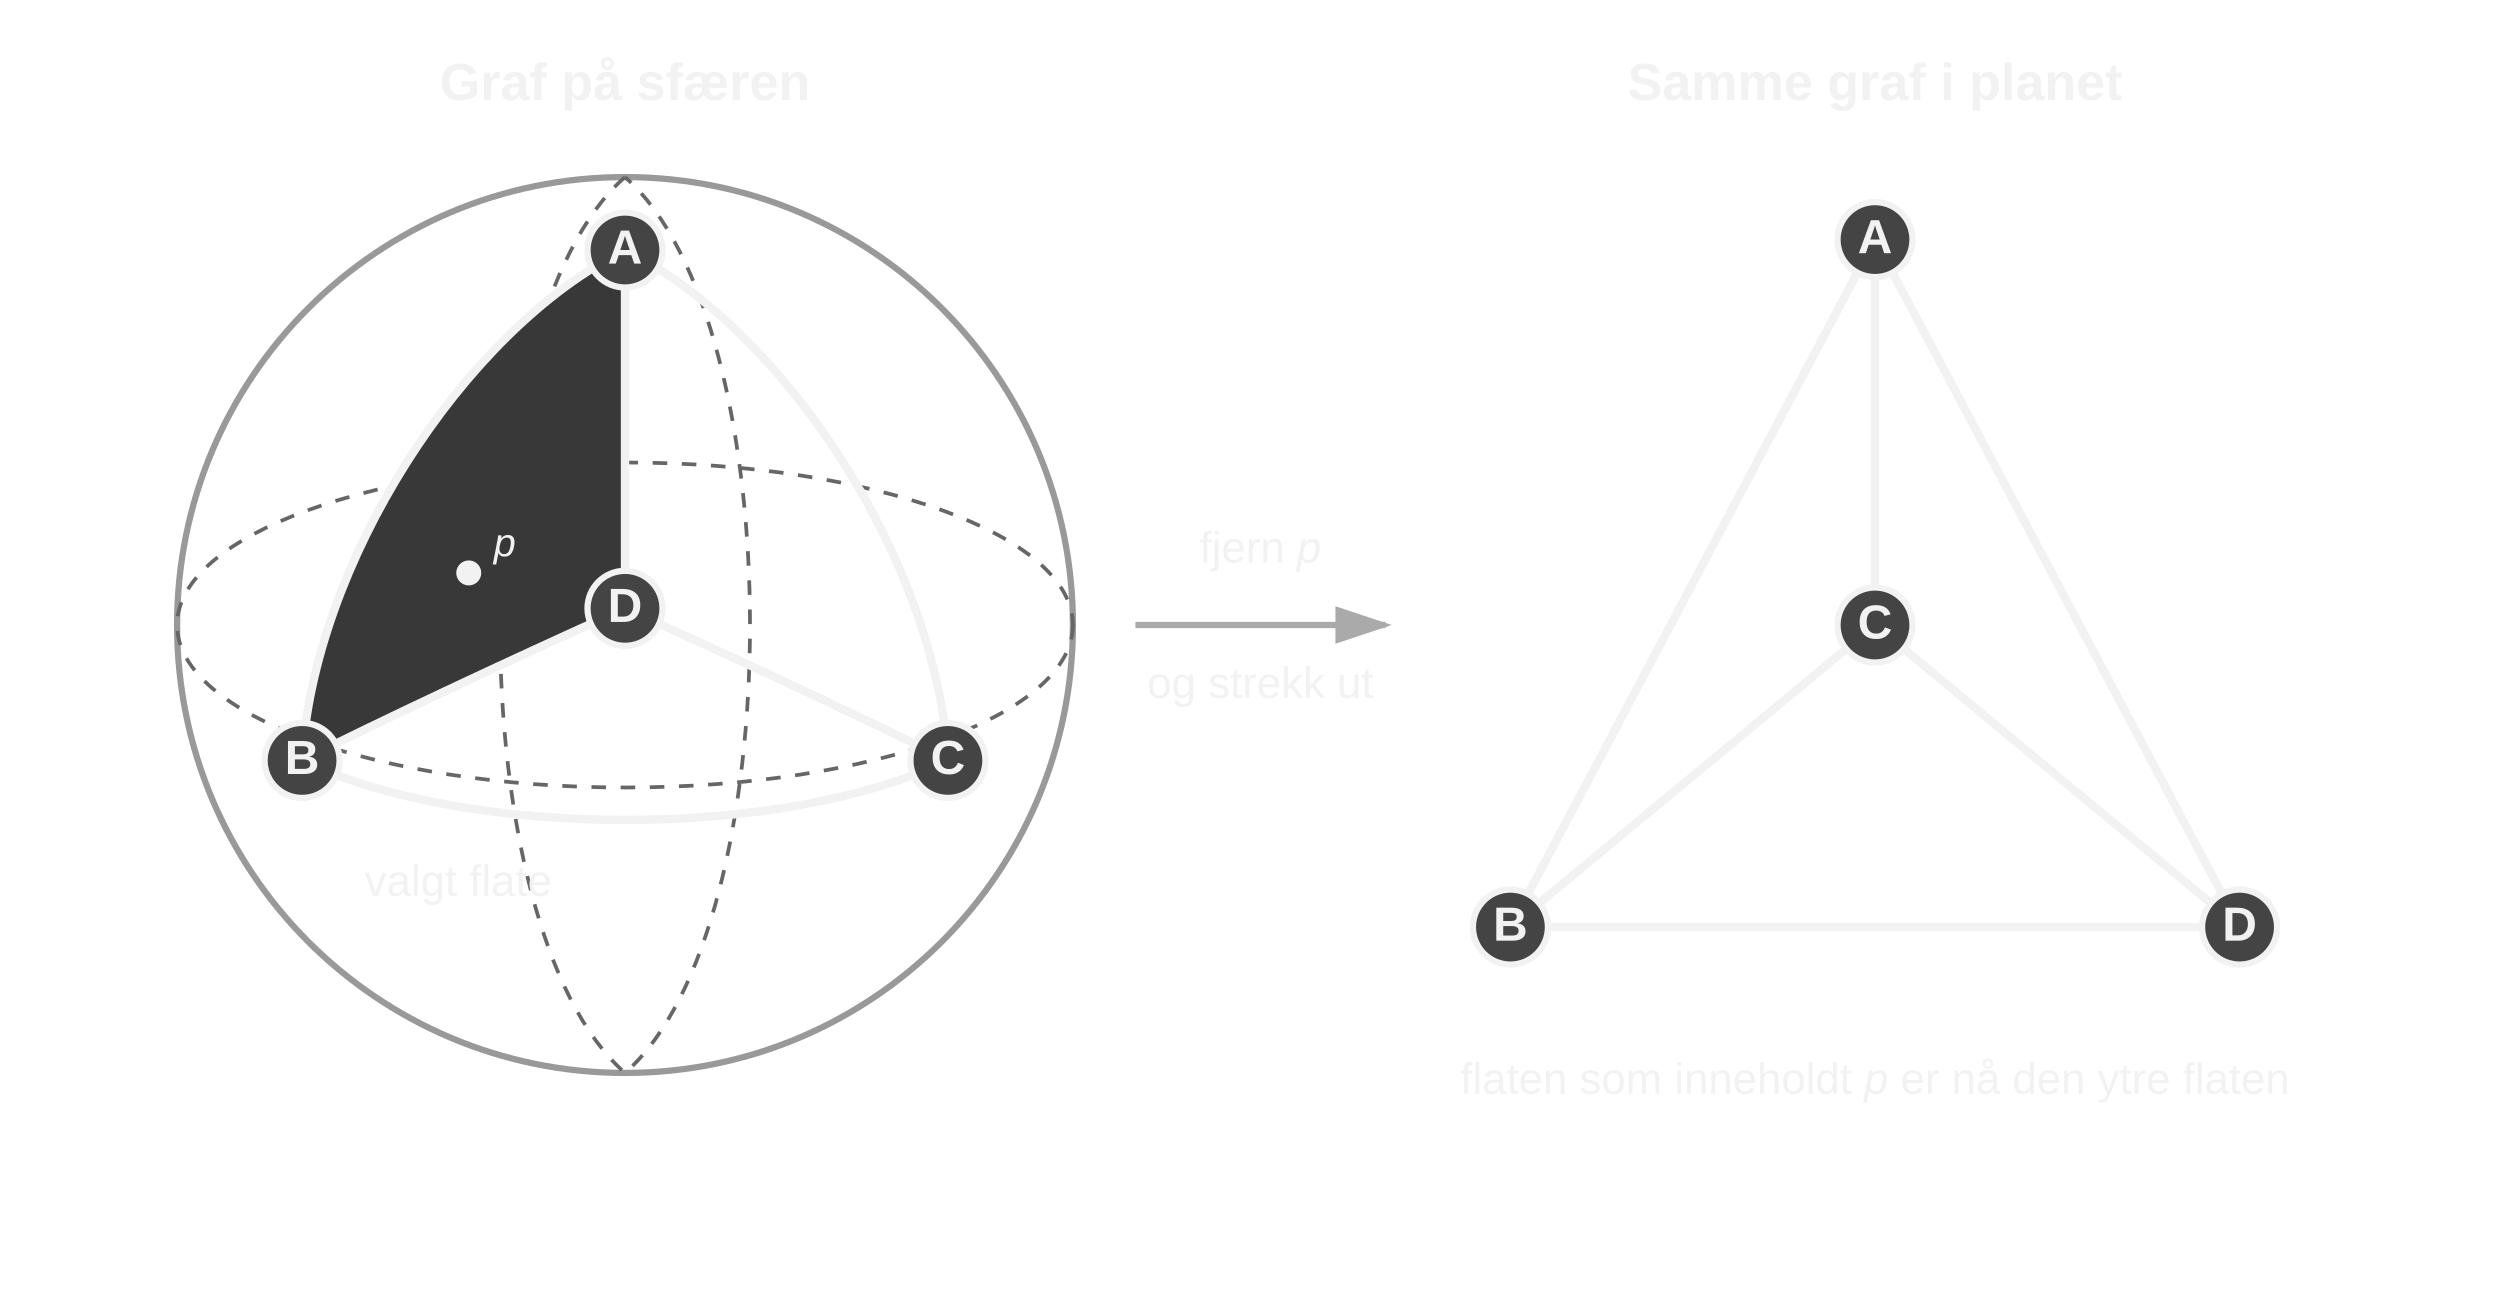
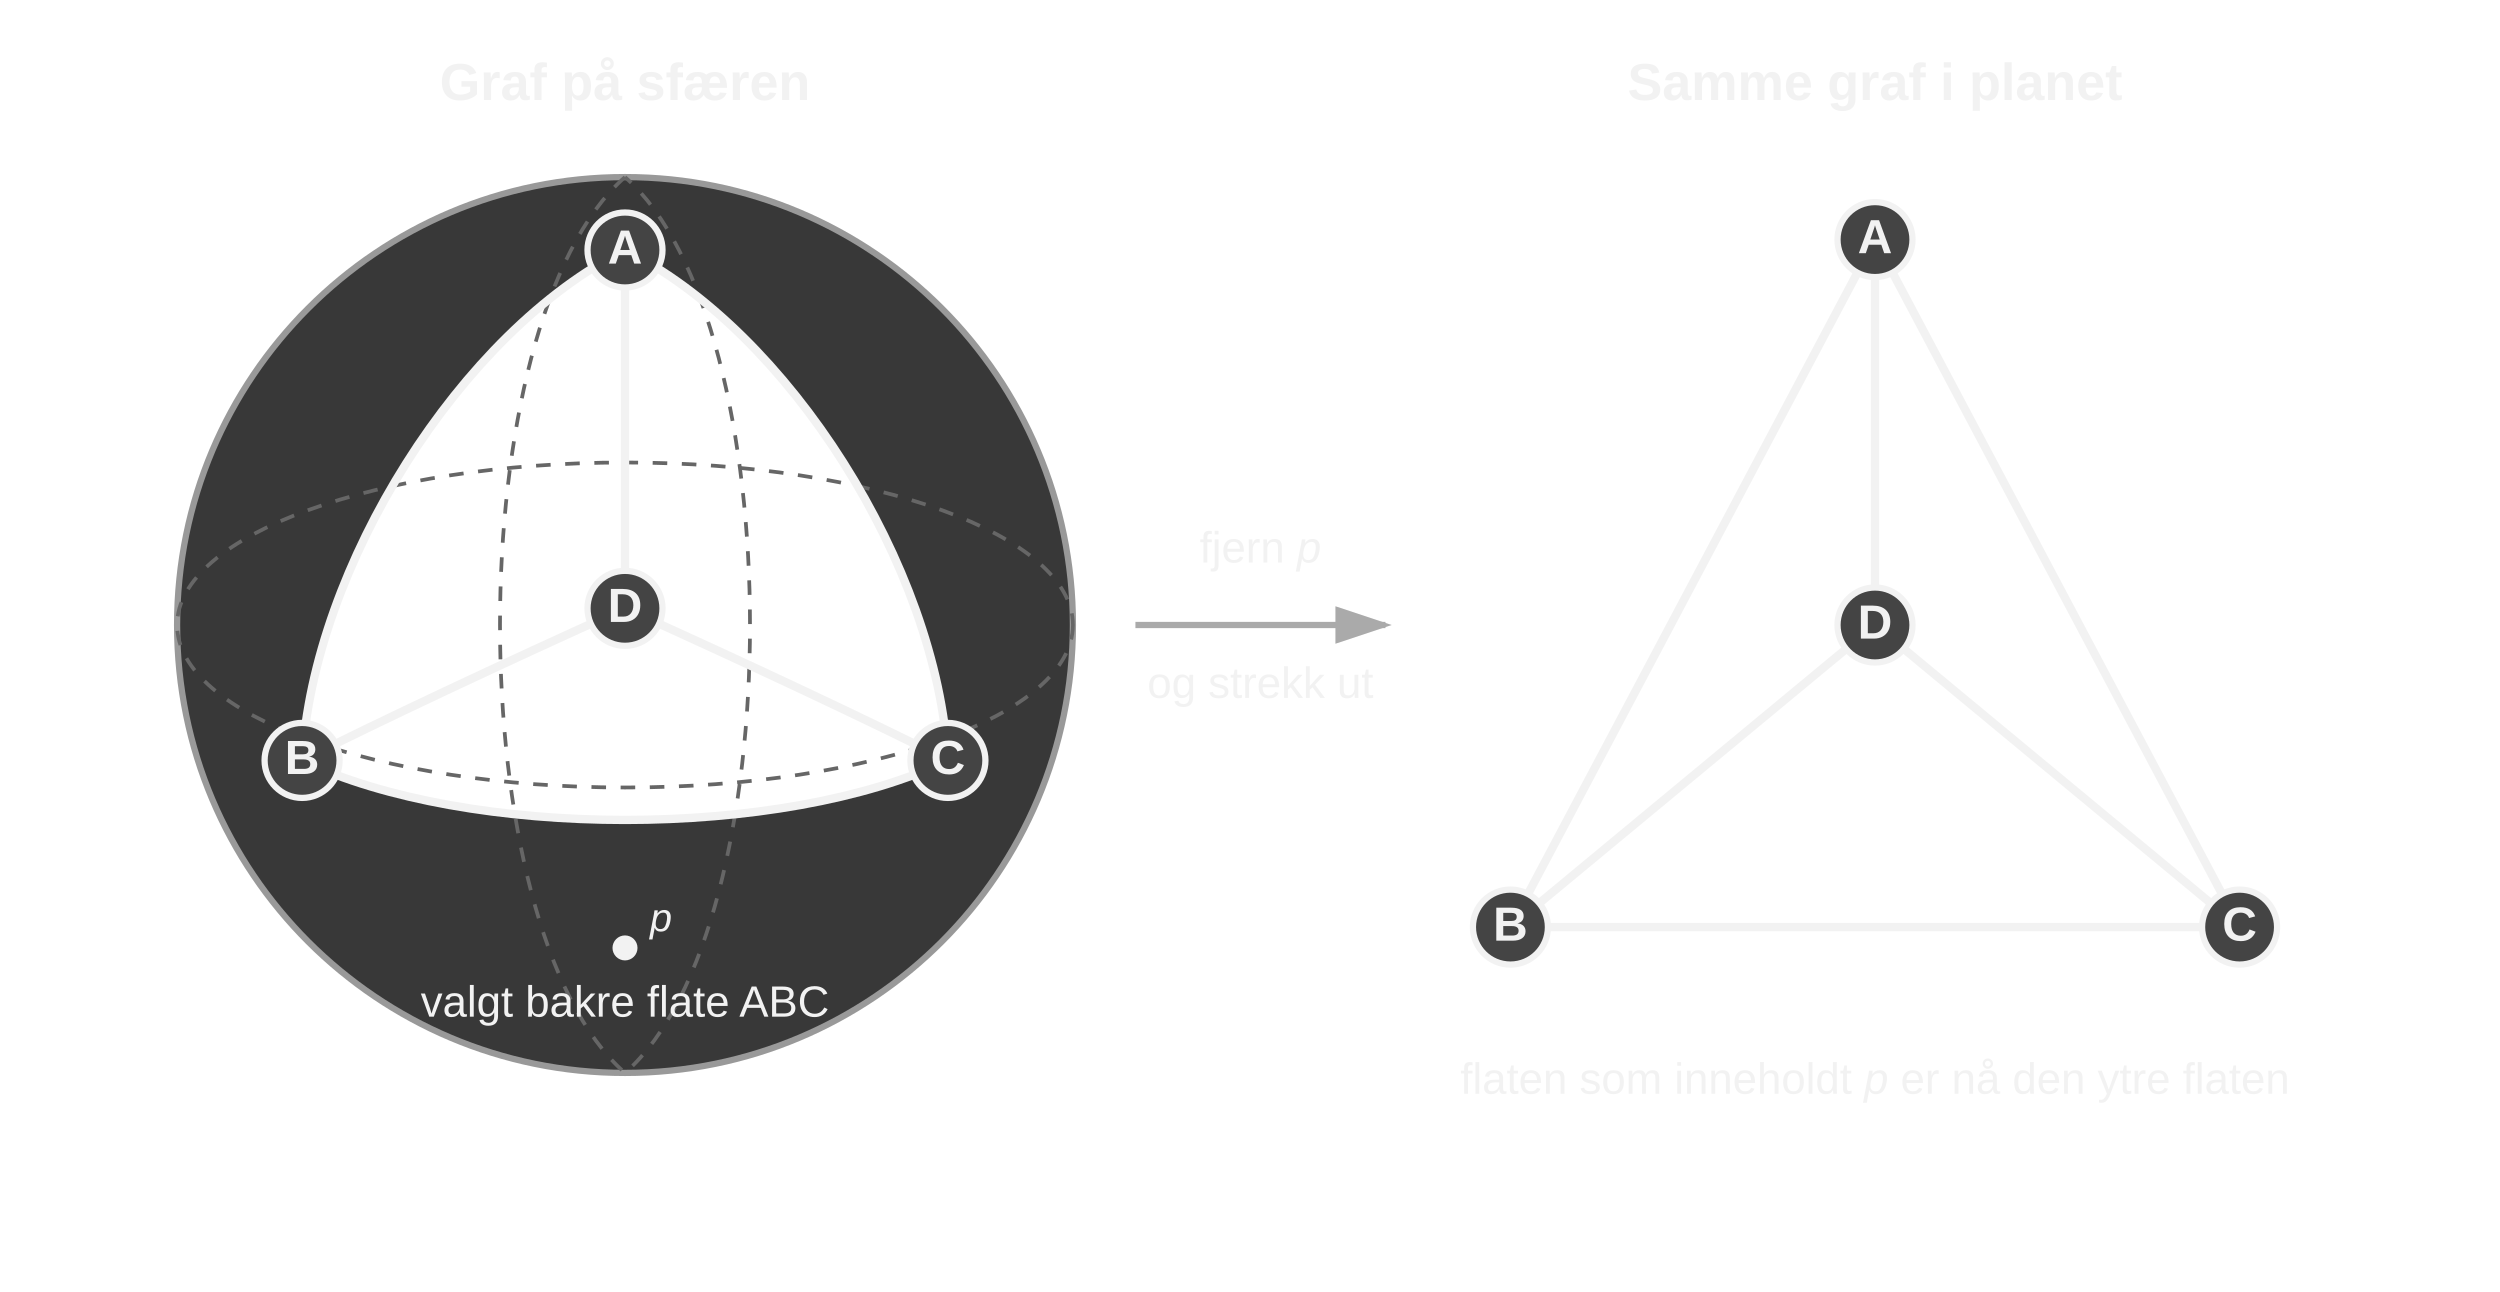
<svg xmlns="http://www.w3.org/2000/svg" width="1200" height="620" viewBox="0 0 1200 620" role="img" aria-labelledby="title desc">
  <style>
    .sphere { fill: none; stroke: #999; stroke-width: 3; }
    .guide { fill: none; stroke: #666; stroke-width: 1.8; stroke-dasharray: 7 7; }
    .face { fill: #383838; stroke: none; }
    .edge { stroke: #f2f2f2; stroke-width: 4; fill: none; stroke-linecap: round; stroke-linejoin: round; }
    .vertex { fill: #444; stroke: #f2f2f2; stroke-width: 3; }
    .vlabel { fill: #f2f2f2; font-family: Arial, Helvetica, sans-serif; font-size: 23px; font-weight: bold; text-anchor: middle; dominant-baseline: middle; }
    .panel { fill: #f2f2f2; font-family: Arial, Helvetica, sans-serif; font-size: 25px; font-weight: bold; text-anchor: middle; }
    .note { fill: #f2f2f2; font-family: Arial, Helvetica, sans-serif; font-size: 21px; text-anchor: middle; }
    .small { fill: #f2f2f2; font-family: Arial, Helvetica, sans-serif; font-size: 19px; }
    .pmark { fill: #f2f2f2; }
    .arrow { stroke: #aaa; stroke-width: 3; fill: none; marker-end: url(#arrowhead); }
  </style>
  <defs>
    <marker id="arrowhead" markerWidth="10" markerHeight="10" refX="8" refY="3" orient="auto" markerUnits="strokeWidth">
      <path d="M0,0 L0,6 L9,3 z" fill="#aaa" />
    </marker>
  </defs>
  <text class="panel" x="300" y="48">Graf på sfæren</text>
+   <path class="face" fill-rule="evenodd" d="M300 85     A215 215 0 1 1 299.999 515     A215 215 0 1 1 300 85 Z     M300 120     C221.82 158.73 150.12 272.07 145 365     C224.46 403.09 375.54 403.09 455 365     C449.88 272.07 378.18 158.73 300 120 Z" />
  <circle class="sphere" cx="300" cy="300" r="215" />
  <ellipse class="guide" cx="300" cy="300" rx="215" ry="78" />
  <path class="guide" d="M300 85 C220 155 220 445 300 515 C380 445 380 155 300 85" />
-   <path class="face" d="M300 120     C221.82 158.73 150.12 272.07 145 365     C181.27 346.71 240.25 318.93 300 292     C300 223.39 300 157.14 300 120 Z" />
  <path class="edge" d="M300 120 C221.82 158.73 150.12 272.07 145 365" />
  <path class="edge" d="M145 365 C224.46 403.09 375.54 403.09 455 365" />
  <path class="edge" d="M455 365 C449.88 272.07 378.18 158.73 300 120" />
  <path class="edge" d="M300 292 C300 223.39 300 157.14 300 120" />
  <path class="edge" d="M300 292 C240.25 318.93 181.27 346.71 145 365" />
  <path class="edge" d="M300 292 C359.75 318.93 418.73 346.71 455 365" />
  <circle class="vertex" cx="300" cy="120" r="18" />
  <text class="vlabel" x="300" y="120">A</text>
  <circle class="vertex" cx="145" cy="365" r="18" />
  <text class="vlabel" x="145" y="365">B</text>
  <circle class="vertex" cx="455" cy="365" r="18" />
  <text class="vlabel" x="455" y="365">C</text>
  <circle class="vertex" cx="300" cy="292" r="18" />
  <text class="vlabel" x="300" y="292">D</text>
-   <circle class="pmark" cx="225" cy="275" r="6" />
-   <text class="small" x="237" y="267">
+   <circle class="pmark" cx="300" cy="455" r="6" />
+   <text class="small" x="312" y="447">
    <tspan font-style="italic">p</tspan>
  </text>
-   <text class="note" x="220" y="430">valgt flate</text>
+   <text class="note" x="300" y="488">valgt bakre flate ABC</text>
  <path class="arrow" d="M545 300 C600 300 610 300 665 300" />
  <text class="note" x="605" y="270">fjern <tspan font-style="italic">p</tspan>
  </text>
  <text class="note" x="605" y="335">og strekk ut</text>
  <text class="panel" x="900" y="48">Samme graf i planet</text>
  <line class="edge" x1="900" y1="115" x2="725" y2="445" />
  <line class="edge" x1="725" y1="445" x2="1075" y2="445" />
  <line class="edge" x1="1075" y1="445" x2="900" y2="115" />
  <line class="edge" x1="900" y1="300" x2="900" y2="115" />
  <line class="edge" x1="900" y1="300" x2="725" y2="445" />
  <line class="edge" x1="900" y1="300" x2="1075" y2="445" />
  <circle class="vertex" cx="900" cy="115" r="18" />
  <text class="vlabel" x="900" y="115">A</text>
  <circle class="vertex" cx="725" cy="445" r="18" />
  <text class="vlabel" x="725" y="445">B</text>
  <circle class="vertex" cx="1075" cy="445" r="18" />
-   <text class="vlabel" x="1075" y="445">D</text>
+   <text class="vlabel" x="1075" y="445">C</text>
  <circle class="vertex" cx="900" cy="300" r="18" />
-   <text class="vlabel" x="900" y="300">C</text>
+   <text class="vlabel" x="900" y="300">D</text>
  <text class="note" x="900" y="525">flaten som inneholdt <tspan font-style="italic">p</tspan> er nå den ytre flaten</text>
</svg>
